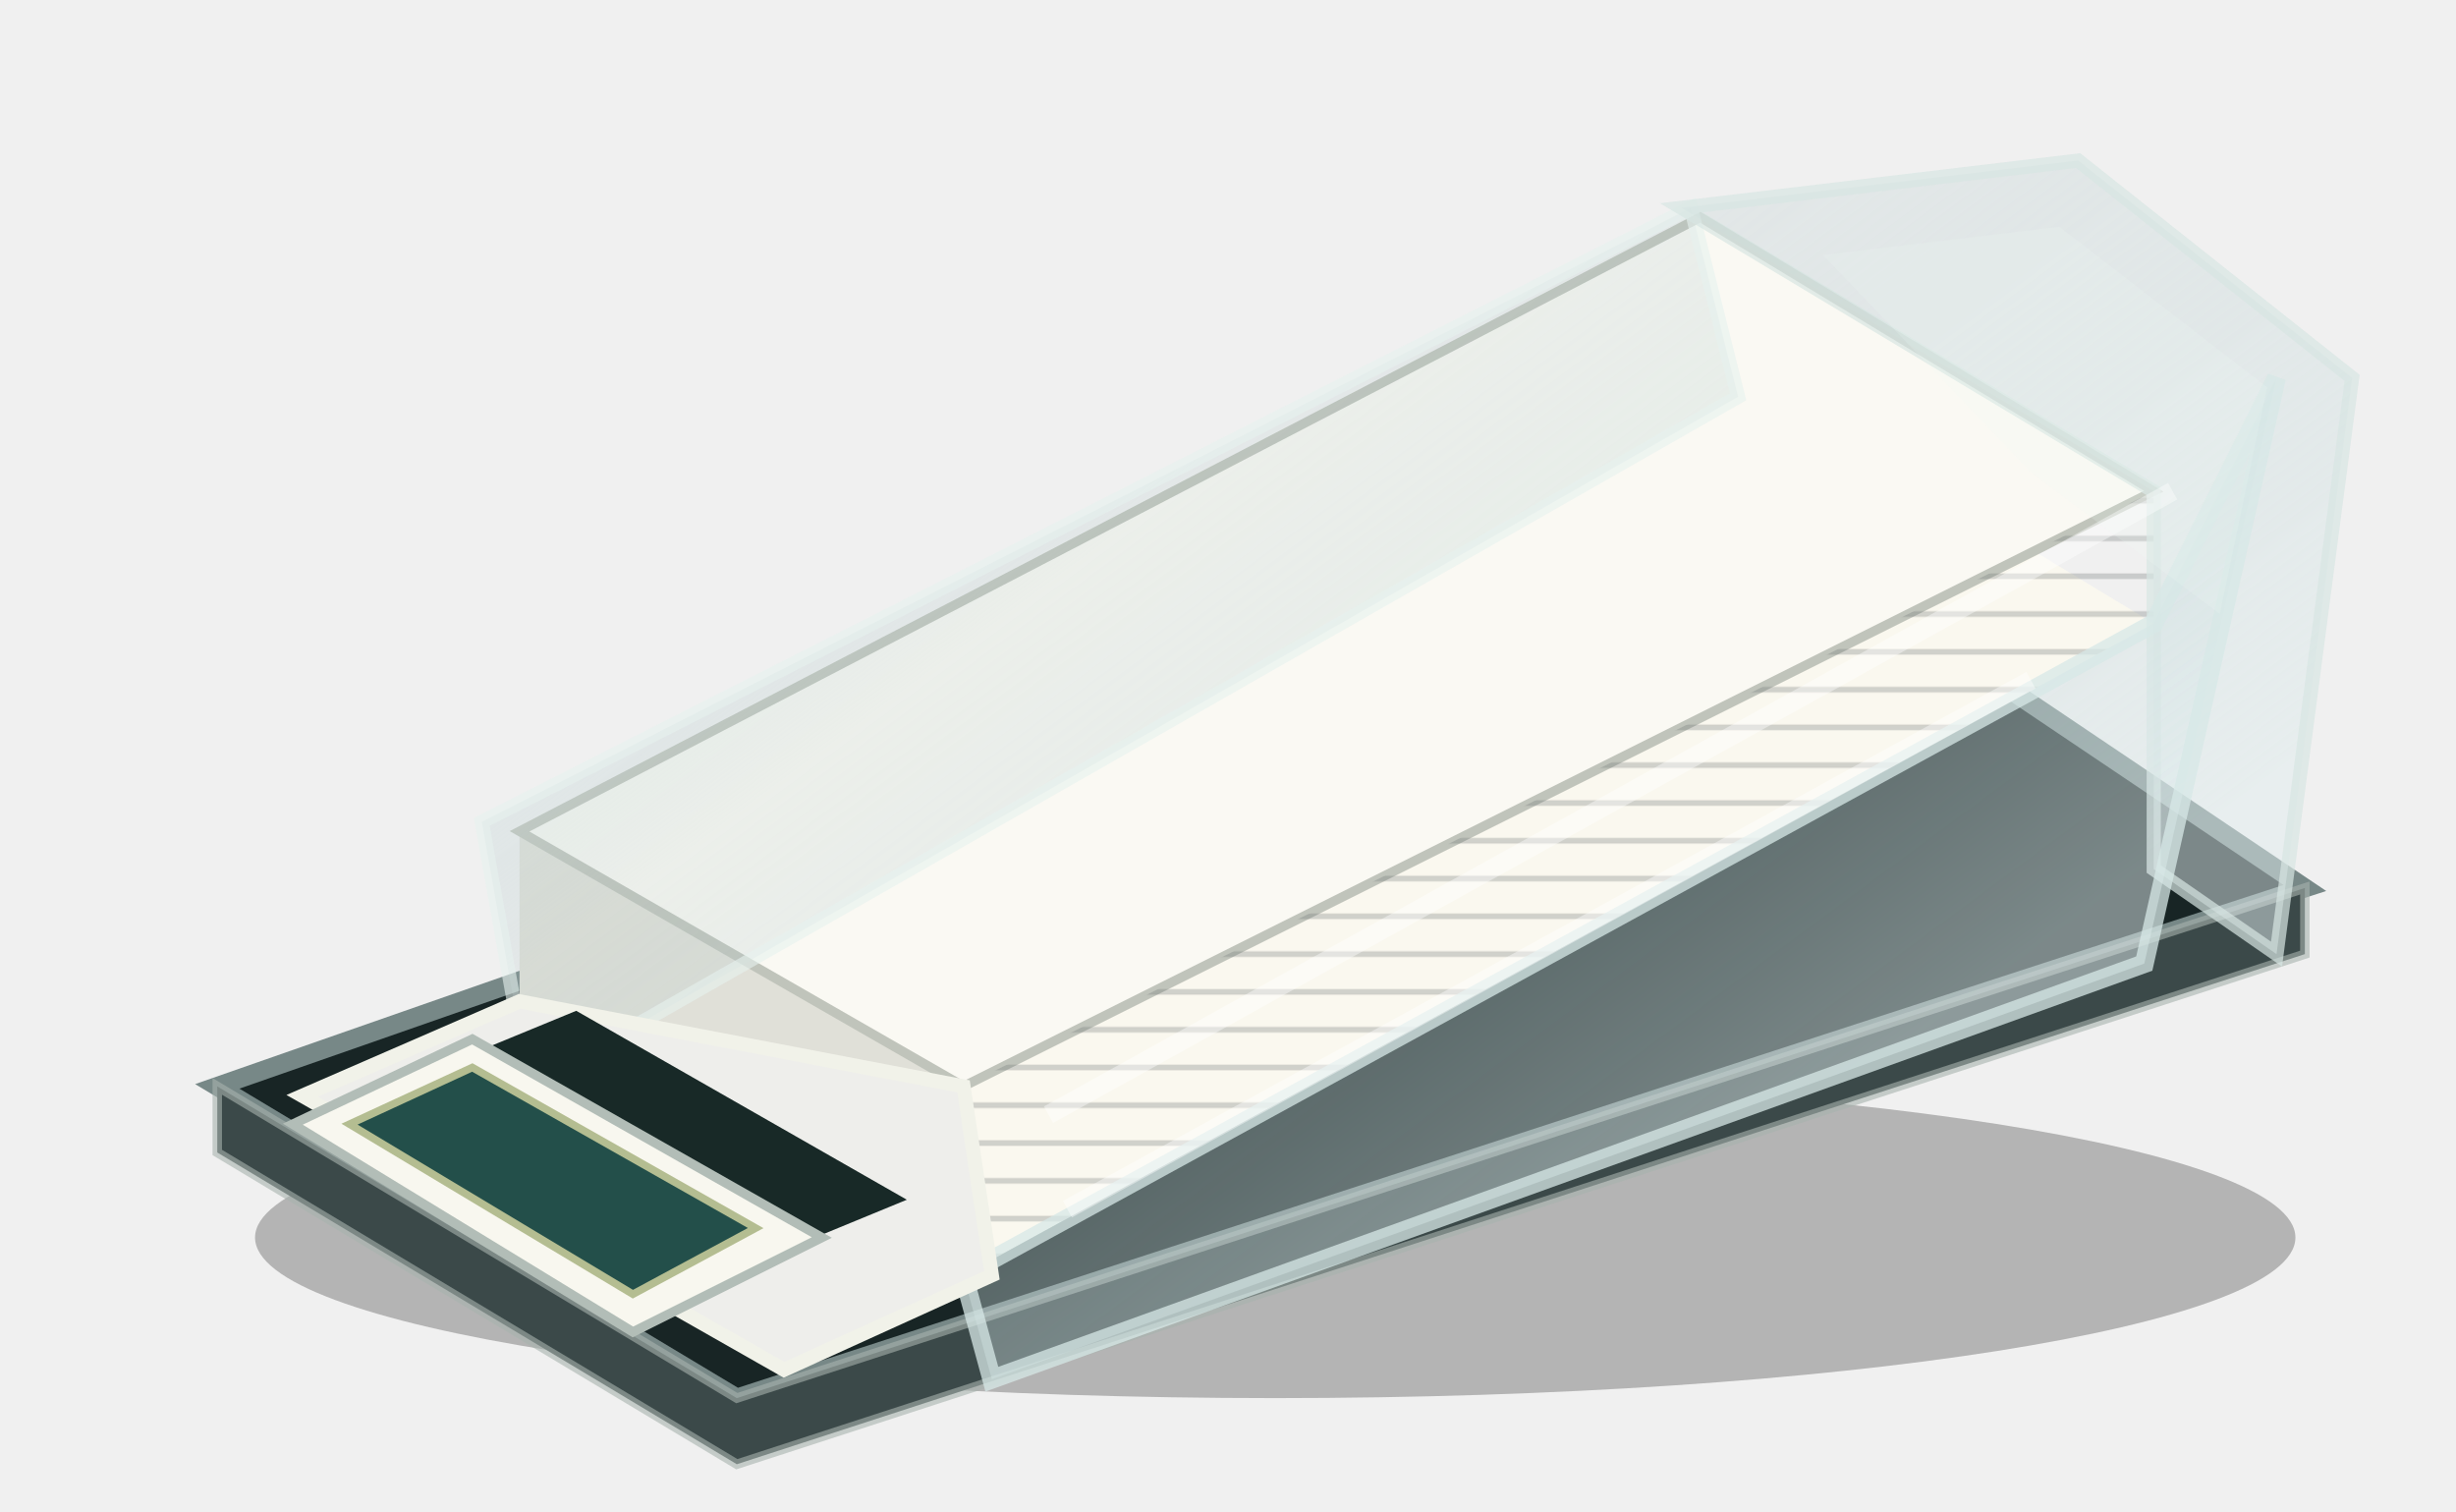
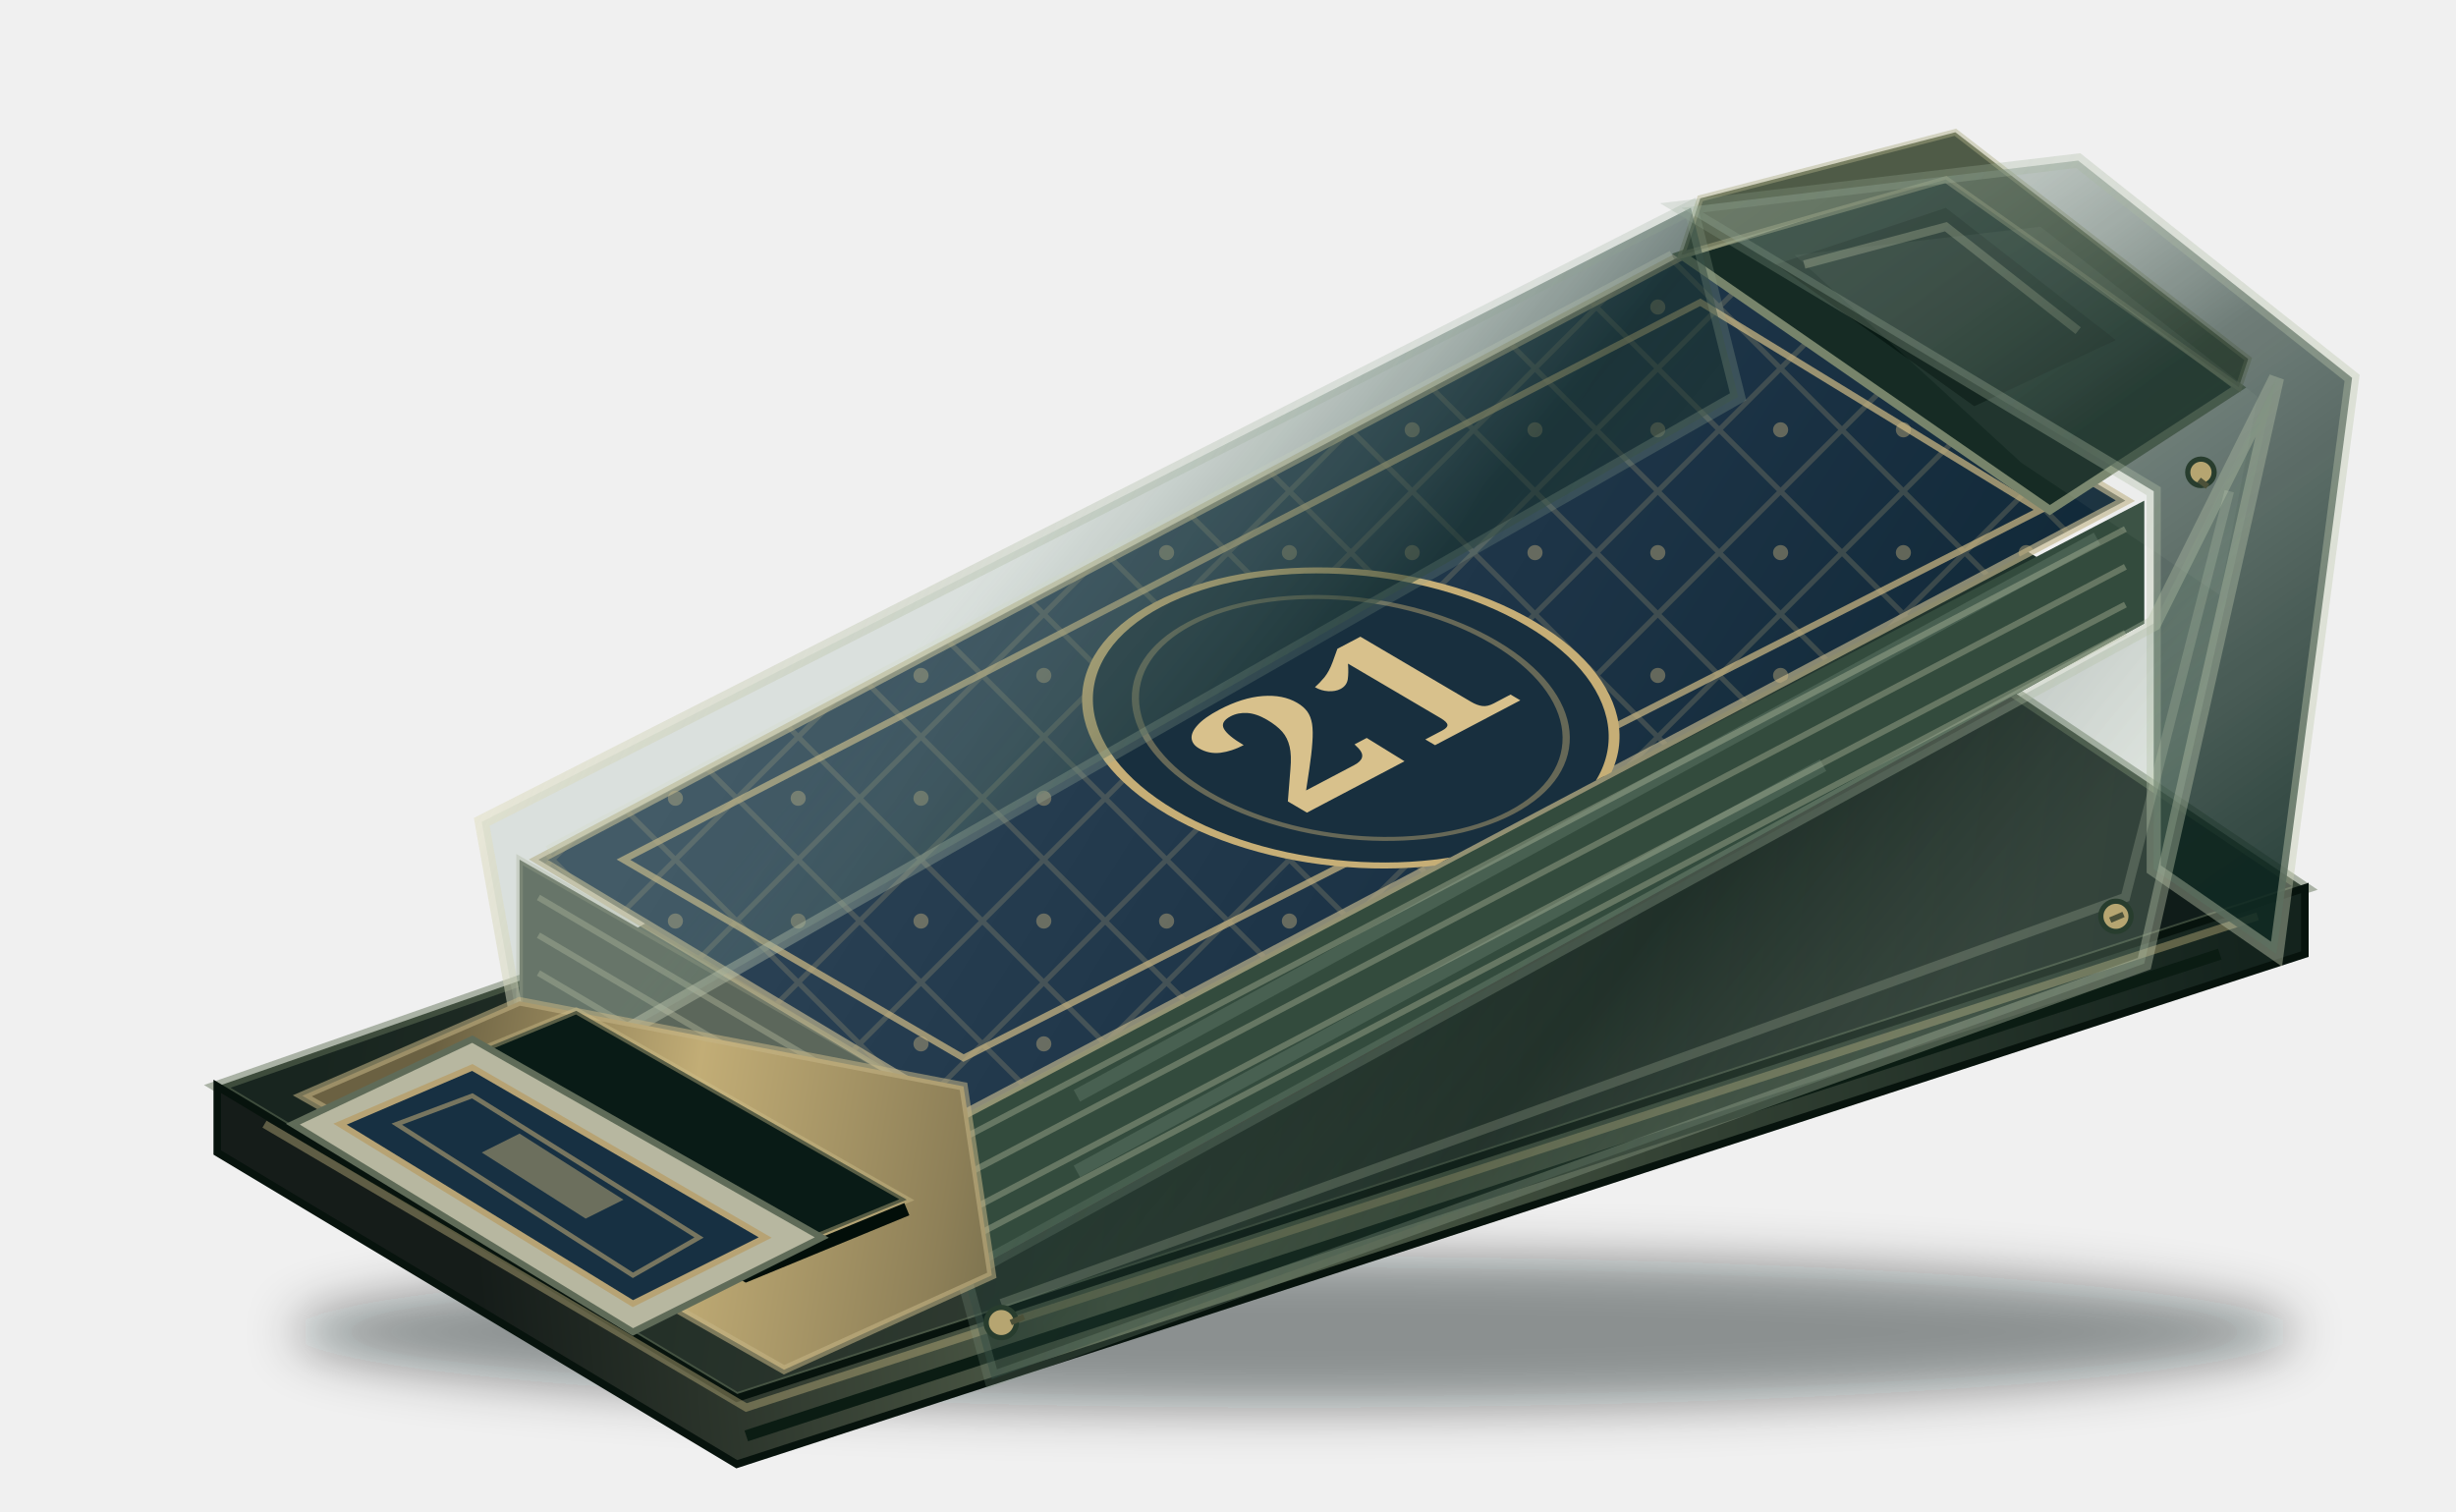
<svg xmlns="http://www.w3.org/2000/svg" viewBox="0 0 260 160" fill="none">
  <defs>
-     <linearGradient id="glass" x1="70" y1="30" x2="155" y2="145" gradientUnits="userSpaceOnUse">
-       <stop stop-color="#f7ffff" stop-opacity=".7" />
-       <stop offset=".35" stop-color="#aac2c4" stop-opacity=".18" />
-       <stop offset="1" stop-color="#dfeced" stop-opacity=".5" />
+     <linearGradient id="shoe-base" x1="34" y1="106" x2="219" y2="131" gradientUnits="userSpaceOnUse">
+       <stop stop-color="#18251f" />
+       <stop offset=".43" stop-color="#303b31" />
+       <stop offset="1" stop-color="#101c19" />
    </linearGradient>
-     <linearGradient id="edge" x1="60" y1="85" x2="205" y2="110">
-       <stop stop-color="#eeeeeb" />
-       <stop offset="1" stop-color="#9da9a7" />
+     <linearGradient id="shoe-base-edge" x1="50" y1="130" x2="239" y2="111" gradientUnits="userSpaceOnUse">
+       <stop stop-color="#151c19" />
+       <stop offset=".35" stop-color="#53604b" />
+       <stop offset="1" stop-color="#14231d" />
    </linearGradient>
-     <linearGradient id="paper" x1="90" y1="50" x2="120" y2="106">
-       <stop stop-color="#faf8ef" />
-       <stop offset="1" stop-color="#bebfb7" />
+     <linearGradient id="shoe-smoke" x1="99" y1="66" x2="183" y2="135" gradientUnits="userSpaceOnUse">
+       <stop stop-color="#8eaa9b" stop-opacity=".22" />
+       <stop offset=".34" stop-color="#19332d" stop-opacity=".58" />
+       <stop offset=".73" stop-color="#263e35" stop-opacity=".32" />
+       <stop offset="1" stop-color="#9cb6a0" stop-opacity=".25" />
    </linearGradient>
-     <pattern id="sheets" width="5" height="4" patternUnits="userSpaceOnUse">
-       <path d="M0 1H5" stroke="#6e7775" stroke-opacity=".3" stroke-width=".6" />
+     <linearGradient id="shoe-back-glass" x1="186" y1="20" x2="239" y2="94" gradientUnits="userSpaceOnUse">
+       <stop stop-color="#a3b7aa" stop-opacity=".32" />
+       <stop offset=".45" stop-color="#20372f" stop-opacity=".62" />
+       <stop offset="1" stop-color="#102a23" stop-opacity=".86" />
+     </linearGradient>
+     <linearGradient id="shoe-bevel" x1="66" y1="53" x2="230" y2="132" gradientUnits="userSpaceOnUse">
+       <stop stop-color="#e2e0c5" stop-opacity=".58" />
+       <stop offset=".4" stop-color="#88a08c" stop-opacity=".2" />
+       <stop offset="1" stop-color="#c9d0b4" stop-opacity=".43" />
+     </linearGradient>
+     <linearGradient id="shoe-cards" x1="77" y1="68" x2="190" y2="115" gradientUnits="userSpaceOnUse">
+       <stop stop-color="#53615a" />
+       <stop offset=".5" stop-color="#3a4943" />
+       <stop offset="1" stop-color="#1e322a" />
+     </linearGradient>
+     <linearGradient id="shoe-card-back" x1="90" y1="52" x2="192" y2="116" gradientUnits="userSpaceOnUse">
+       <stop stop-color="#2e4558" />
+       <stop offset=".55" stop-color="#1d3447" />
+       <stop offset="1" stop-color="#102837" />
+     </linearGradient>
+     <linearGradient id="shoe-brass" x1="45" y1="117" x2="124" y2="130" gradientUnits="userSpaceOnUse">
+       <stop stop-color="#6b6142" />
+       <stop offset=".35" stop-color="#c2ad76" />
+       <stop offset=".7" stop-color="#8e8058" />
+       <stop offset="1" stop-color="#4f5038" />
+     </linearGradient>
+     <pattern id="shoe-lattice" width="13" height="13" patternUnits="userSpaceOnUse">
+       <path d="m6.5 0 6.5 6.5-6.5 6.5L0 6.5Z" stroke="#c6b483" stroke-opacity=".22" stroke-width=".55" />
+       <circle cx="6.5" cy="6.5" r=".8" fill="#d4bd83" fill-opacity=".4" />
    </pattern>
+     <clipPath id="shoe-top-card">
+       <path d="m57 91 123-65 45 27-123 65Z" />
+     </clipPath>
+     <filter id="shoe-shadow" x="-10%" y="-80%" width="120%" height="260%">
+       <feGaussianBlur stdDeviation="2.7" />
+     </filter>
  </defs>
-   <ellipse cx="135" cy="131" rx="108" ry="17" fill="#000" opacity=".25" />
-   <path d="M23 115 189 57 244 94 78 148Z" fill="#182525" stroke="#778887" stroke-width="2" />
-   <path d="m78 148 166-54v7L78 155l-55-33v-7Z" fill="#3b4949" stroke="#a7b3ae" stroke-opacity=".6" />
-   <path d="m55 106 125-69 48 29-126 69Z" fill="url(#paper)" />
-   <path d="m55 106 47 29V115L55 88Z" fill="#e0e0d8" />
-   <path d="m55 88 125-65 48 29-126 63Z" fill="#faf9f3" stroke="#c0c4bb" />
-   <path d="m102 115 126-63v14l-126 69Z" fill="url(#sheets)" />
-   <path d="m51 87 5 28 128-73-5-20Z" fill="url(#glass)" stroke="#e6f2ee" stroke-opacity=".6" stroke-width="1.5" />
-   <path d="m178 22 42-5 29 23-8 61-13-9V52Z" fill="url(#glass)" stroke="#d8e6e3" stroke-width="1.5" stroke-opacity=".7" />
-   <path d="m102 135 126-69 13-26-14 62-122 44Z" fill="url(#glass)" stroke="#d6e8e6" stroke-opacity=".75" stroke-width="2" />
-   <path d="m55 106-23 10 51 29 22-10-3-20Z" fill="url(#edge)" stroke="#f1f2e9" stroke-width="1.5" />
-   <path d="m44 114 35 20 17-7-35-20Z" fill="#182927" />
+   <ellipse cx="137" cy="141" rx="106" ry="8" fill="#020e0a" opacity=".42" filter="url(#shoe-shadow)" />
+   <path d="m23 115 166-58 55 37-166 54Z" fill="url(#shoe-base)" stroke="#64745a" stroke-opacity=".5" stroke-width="1.2" />
+   <path d="m78 148 166-54v7L78 155l-55-33v-7Z" fill="url(#shoe-base-edge)" stroke="#07130d" stroke-width=".8" />
+   <path d="m28 119 51 30 160-52" stroke="#b8a978" stroke-opacity=".46" stroke-width=".85" />
+   <path d="m79 152 156-51" stroke="#0b1c13" stroke-width="1.2" />
+   <path d="m55 105 125-68 47 29-125 69Z" fill="url(#shoe-cards)" />
+   <path d="m55 91 47 27v17l-47-28Z" fill="#5c675b" stroke="#a7aa8c" stroke-opacity=".3" stroke-width=".7" />
+   <path d="m102 118 125-65v13l-125 69Z" fill="#334b3d" />
+   <g stroke="#c7c8aa" stroke-opacity=".35" stroke-width=".65">
+     <path d="m57 95 44 26 124-65m-168 43 44 26 124-65m-168 43 44 26 124-65m-167 43 43 25 124-65" />
+   </g>
+   <path d="m57 91 123-65 45 27-123 65Z" fill="url(#shoe-card-back)" stroke="#c3b78f" stroke-opacity=".66" stroke-width="1" />
+   <g clip-path="url(#shoe-top-card)">
+     <path d="m57 91 123-65 45 27-123 65Z" fill="url(#shoe-lattice)" />
+     <path d="m66 91 114-59 36 22-114 58Z" stroke="#d0bb85" stroke-opacity=".7" stroke-width=".7" />
+     <g transform="matrix(.95 -.5 .85 .5 143 76)">
+       <ellipse rx="20" ry="24" fill="#182f3e" stroke="#c6ae76" stroke-width=".9" />
+       <ellipse rx="16" ry="20" stroke="#c6ae76" stroke-opacity=".45" stroke-width=".6" />
+       <text y="8" text-anchor="middle" fill="#d8c18c" font-family="Georgia,serif" font-size="23" font-weight="700">21</text>
+     </g>
+   </g>
+   <path d="m178 27 28-9 31 23-20 13Z" fill="#162b24" stroke="#77846b" stroke-width=".9" />
+   <path d="m178 27 2-6 27-7 31 24-1 3-31-22Z" fill="#4f5b47" stroke="#adad86" stroke-opacity=".45" stroke-width=".7" />
+   <path d="m188 28 18-6 18 14-15 7Z" fill="#091b15" />
+   <path d="m191 28 15-4 14 11" stroke="#8a9274" stroke-opacity=".55" stroke-width=".9" />
+   <path d="m51 87 5 28 128-73-5-20Z" fill="url(#shoe-smoke)" stroke="url(#shoe-bevel)" stroke-width="1.5" />
+   <path d="m178 22 42-5 29 23-8 61-13-9V52Z" fill="url(#shoe-back-glass)" stroke="url(#shoe-bevel)" stroke-width="1.5" />
+   <path d="m102 135 126-69 13-26-14 62-122 44Z" fill="url(#shoe-smoke)" stroke="url(#shoe-bevel)" stroke-width="1.6" />
+   <path d="m106 138 119-43 11-43M58 90l119-63" stroke="#d0d6bc" stroke-opacity=".21" stroke-width="1" />
+   <path d="m190 27 26-3 23 18-4 21-21-14Z" fill="#afc8b5" opacity=".07" />
+   <path d="m114 116 108-59m-108 67 79-43" stroke="#c8dfc9" stroke-opacity=".14" stroke-width="1.4" />
+   <path d="m55 106-23 10 51 29 22-10-3-20Z" fill="url(#shoe-brass)" stroke="#c4b585" stroke-opacity=".55" stroke-width=".9" />
+   <path d="m44 114 35 20 17-7-35-20Z" fill="#091b16" stroke="#d1c08c" stroke-opacity=".4" stroke-width=".7" />
+   <path d="m44 115 35 20 17-7" stroke="#020e09" stroke-width="1.4" />
  <g class="exit-card">
-     <path d="m31 119 19-9 37 21-20 10Z" fill="#f8f7ef" stroke="#b2bdb7" />
-     <path d="m37 119 13-6 30 17-13 7Z" fill="#234f4a" stroke="#b4bd91" stroke-width=".8" />
+     <path d="m31 119 19-9 37 21-20 10Z" fill="#b7b7a0" stroke="#5f6b58" stroke-width=".7" />
+     <path d="m36 119 14-6 31 18-14 7Z" fill="#173042" stroke="#b7a374" stroke-width=".65" />
+     <path d="m42 119 8-3 24 15-7 4Z" stroke="#b7a374" stroke-opacity=".6" stroke-width=".5" />
+     <path d="m51 122 4-2 11 7-4 2Z" fill="#c2ad78" opacity=".5" />
  </g>
-   <path d="m111 118 119-66M113 128l102-56" stroke="#fff" stroke-opacity=".42" stroke-width="2" />
-   <path d="m193 27 25-3 22 17-5 24-20-15Z" fill="#eef7f3" opacity=".18" />
+   <g fill="#b6a571" stroke="#283d2e" stroke-width=".55">
+     <circle cx="106" cy="140" r="1.6" />
+     <circle cx="224" cy="97" r="1.6" />
+     <circle cx="233" cy="50" r="1.4" />
+   </g>
+   <path d="m107 140 1.4-.6m115-42 1.4-.6m8-46 .9.7" stroke="#4c5139" stroke-width=".6" />
</svg>
